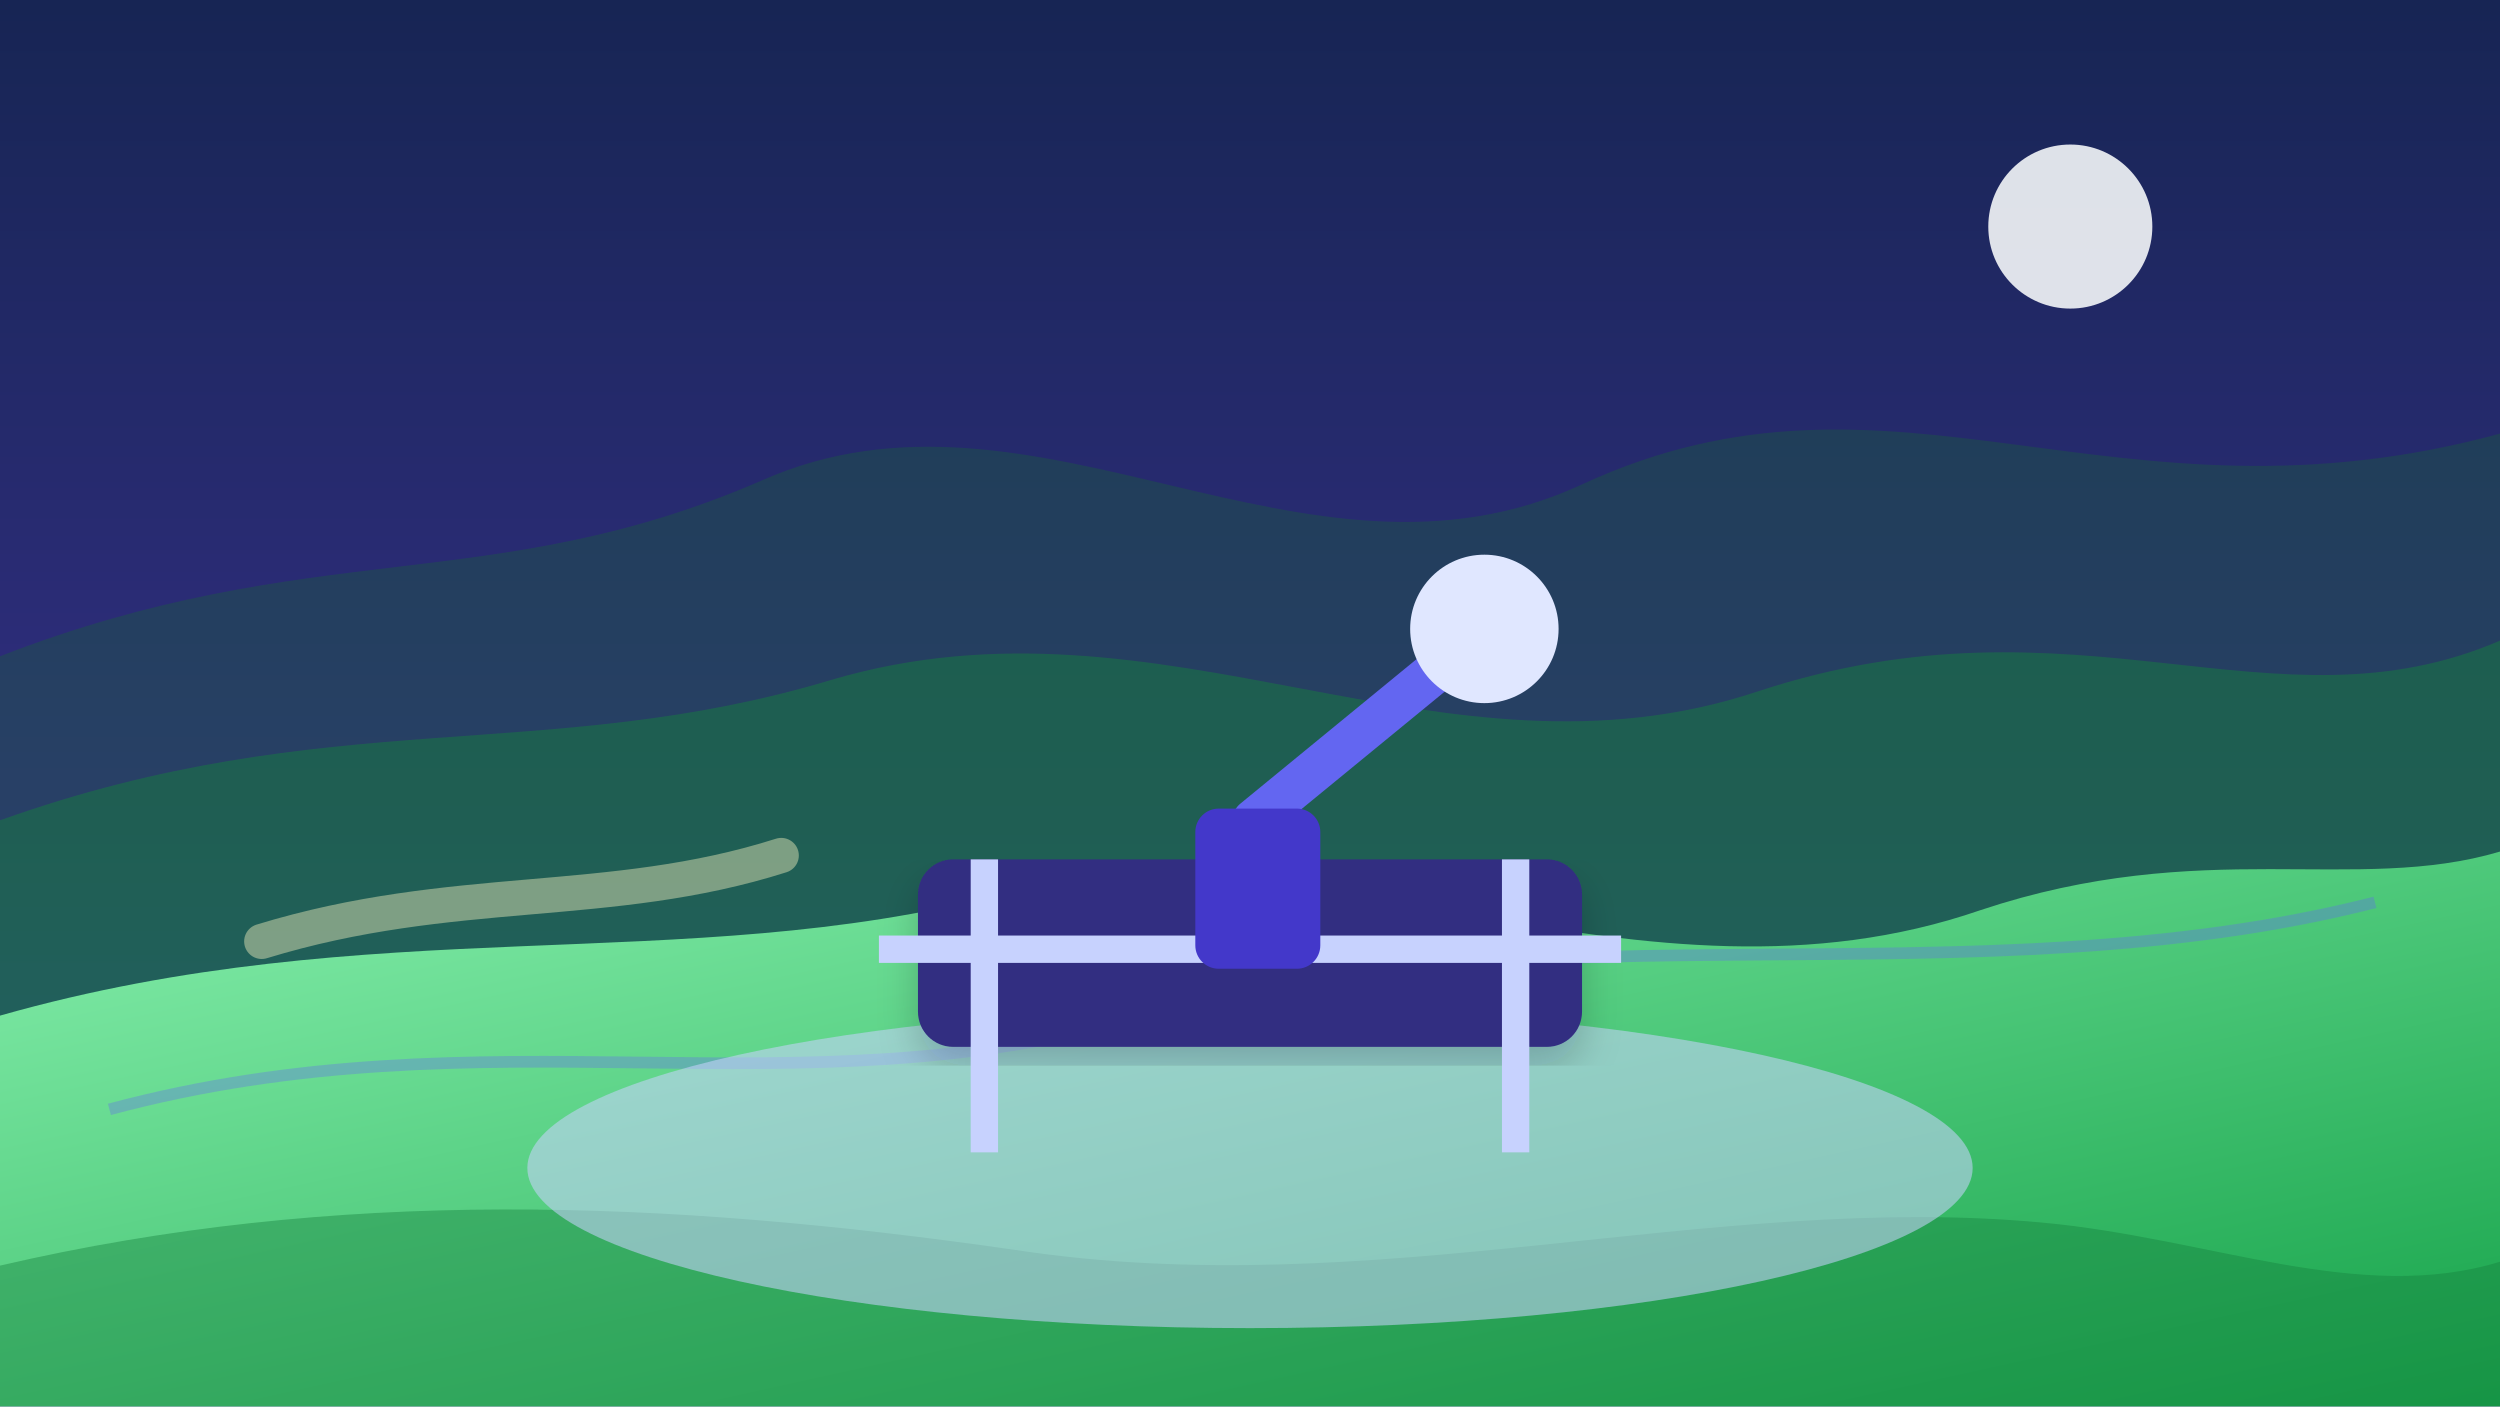
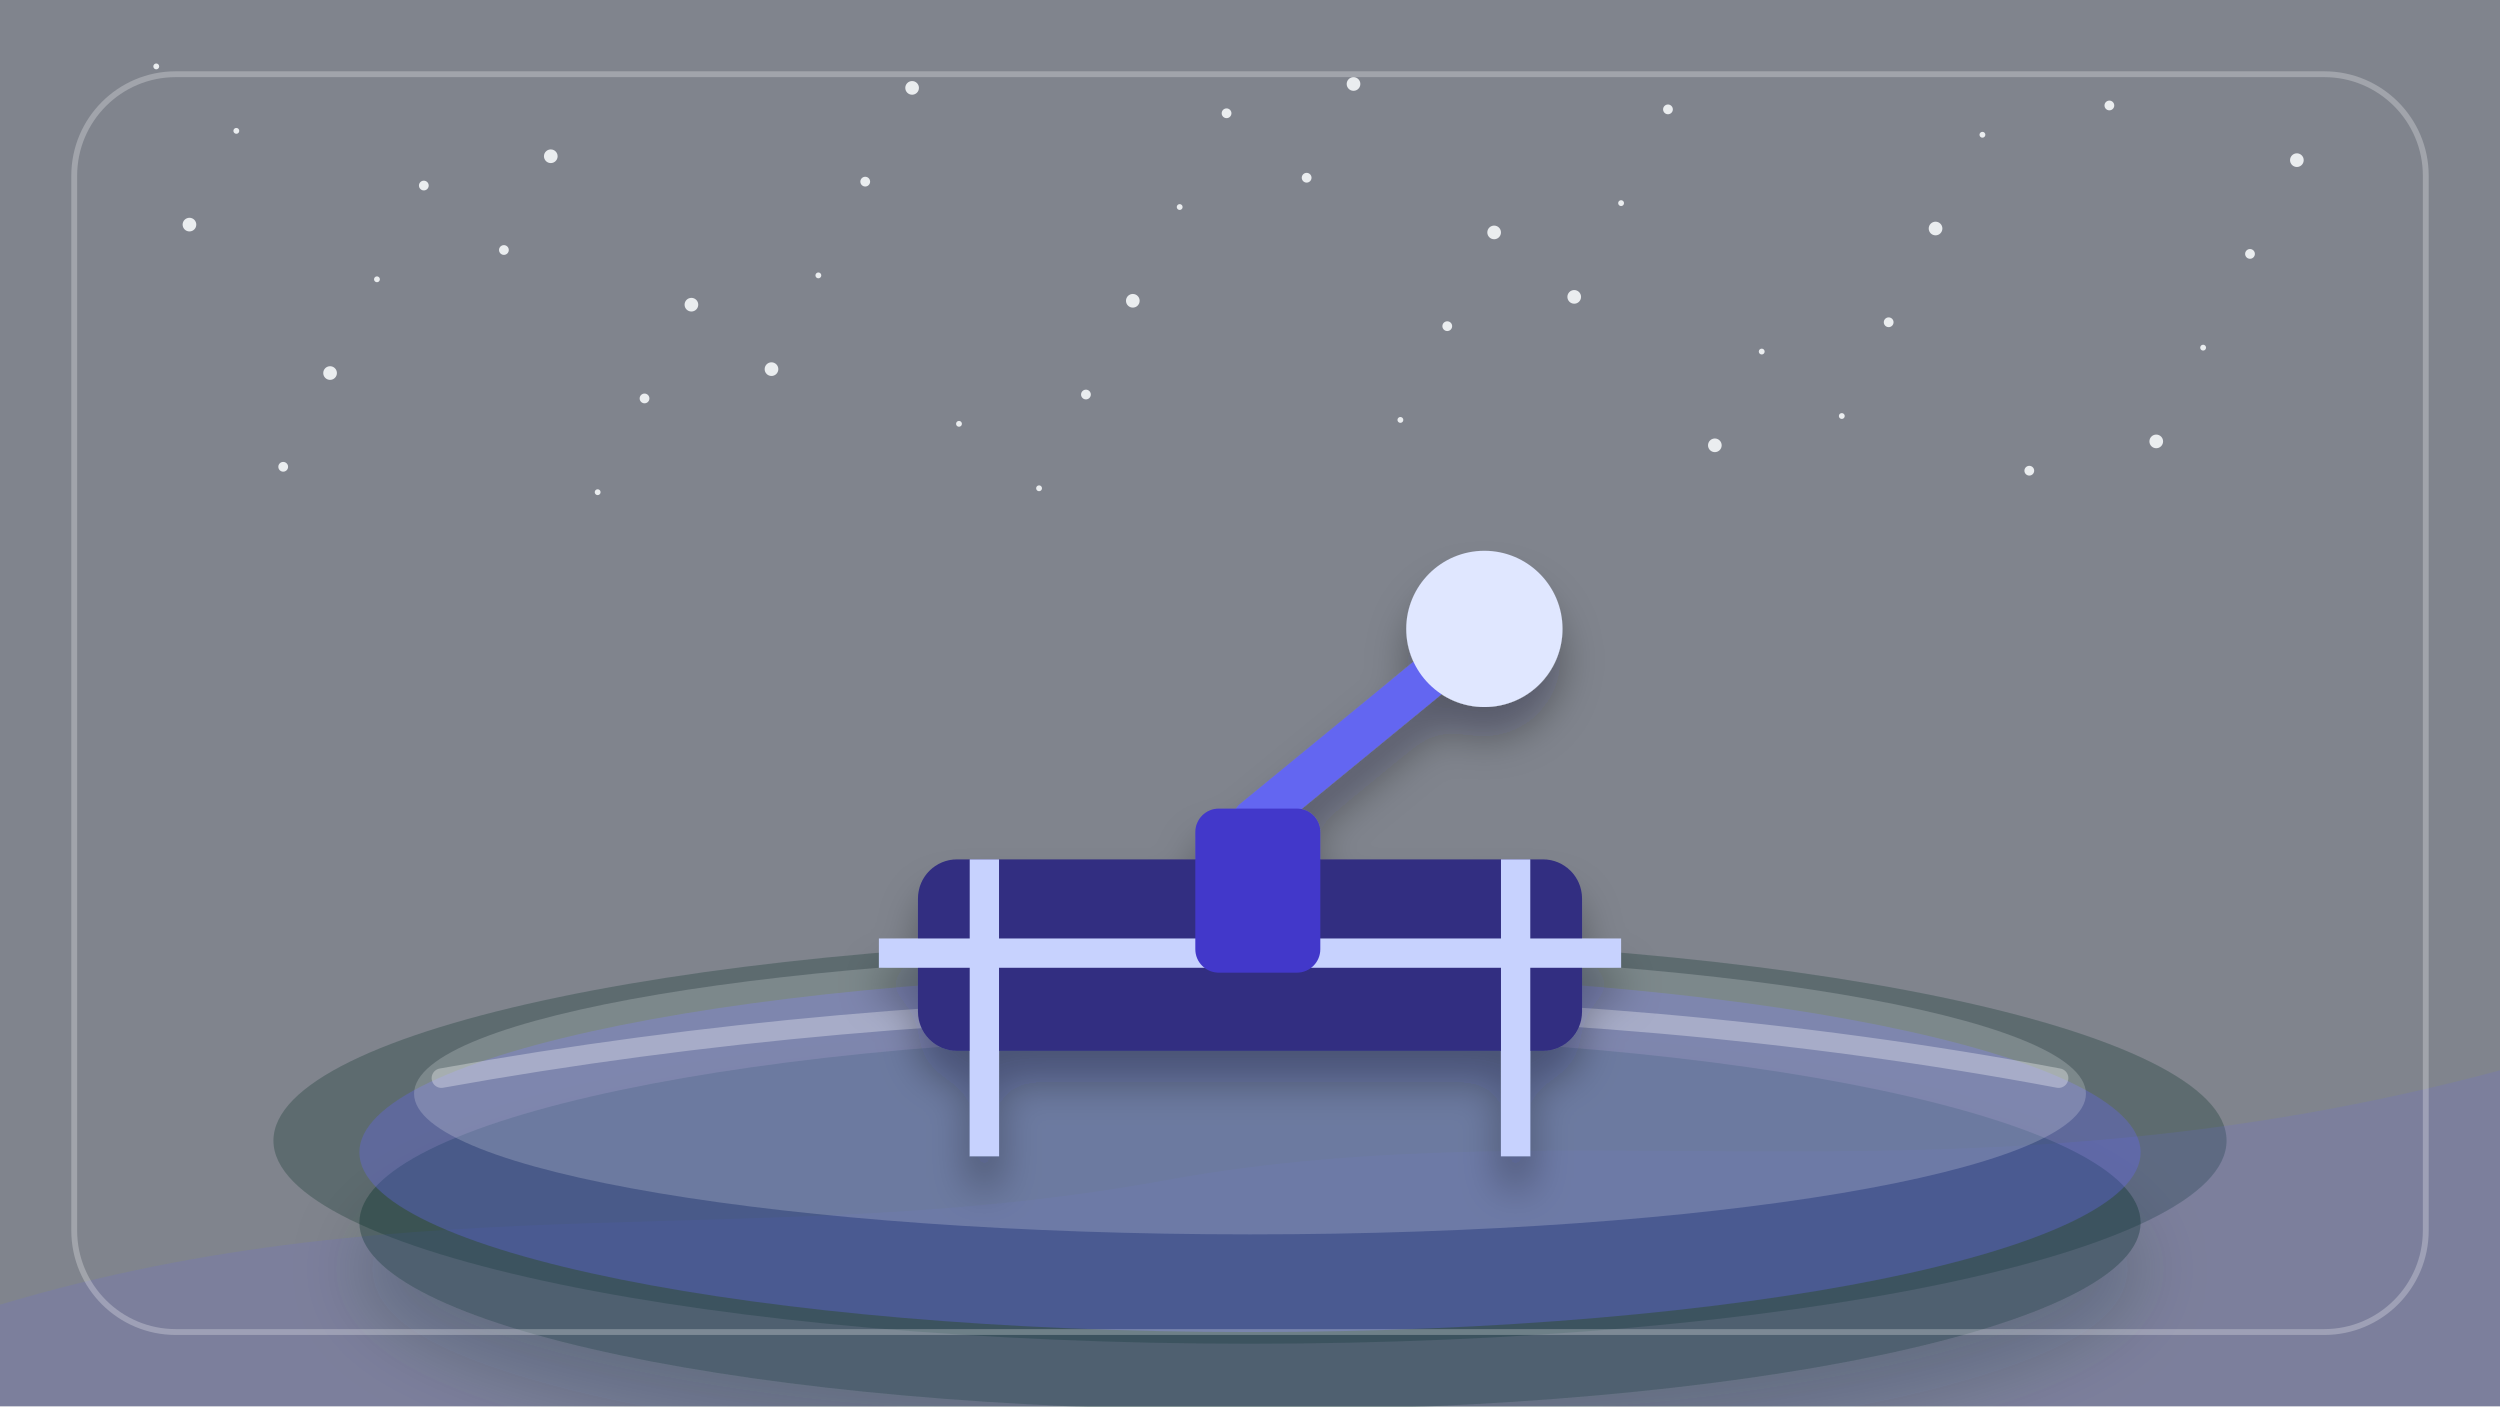
- <svg xmlns="http://www.w3.org/2000/svg" viewBox="0 0 1280 720" role="img" aria-label="skywatch_deck marketplace preview">
+ <svg xmlns="http://www.w3.org/2000/svg" viewBox="0 0 1280 720" role="img" aria-label="skywatch_deck marketplace render">
  <defs>
-     <linearGradient id="sky" x1="0" x2="0" y1="0" y2="1">
-       <stop offset="0%" stop-color="#172554" />
-       <stop offset="58%" stop-color="#312e81" />
-       <stop offset="100%" stop-color="#4338ca" />
+     <linearGradient id="glass" x1="0" x2="1" y1="0" y2="1">
+       <stop offset="0" stop-color="#f8fafc" stop-opacity="0.95" />
+       <stop offset="0.52" stop-color="#6366f1" stop-opacity="0.42" />
+       <stop offset="1" stop-color="#0f172a" stop-opacity="0.18" />
    </linearGradient>
-     <linearGradient id="grass" x1="0" x2="1" y1="0" y2="1">
-       <stop offset="0%" stop-color="#86efac" />
-       <stop offset="100%" stop-color="#16a34a" />
+     <linearGradient id="gold" x1="0" x2="1" y1="0" y2="1">
+       <stop offset="0" stop-color="#fff7ad" />
+       <stop offset="0.48" stop-color="#facc15" />
+       <stop offset="1" stop-color="#a16207" />
    </linearGradient>
-     <filter id="soft" x="-10%" y="-10%" width="120%" height="120%">
-       <feDropShadow dx="0" dy="10" stdDeviation="10" flood-color="#0f172a" flood-opacity="0.2" />
+     <linearGradient id="stone" x1="0" x2="1" y1="0" y2="1">
+       <stop offset="0" stop-color="#f8fafc" />
+       <stop offset="0.5" stop-color="#cbd5e1" />
+       <stop offset="1" stop-color="#64748b" />
+     </linearGradient>
+     <linearGradient id="wood" x1="0" x2="1" y1="0" y2="1">
+       <stop offset="0" stop-color="#f59e0b" />
+       <stop offset="0.5" stop-color="#a16207" />
+       <stop offset="1" stop-color="#451a03" />
+     </linearGradient>
+     <radialGradient id="water" cx="50%" cy="38%" r="64%">
+       <stop offset="0" stop-color="#ecfeff" />
+       <stop offset="0.46" stop-color="#6366f1" />
+       <stop offset="1" stop-color="#0369a1" />
+     </radialGradient>
+     <filter id="shadow" x="-40%" y="-40%" width="180%" height="180%">
+       <feDropShadow dx="0" dy="24" stdDeviation="18" flood-color="#052e16" flood-opacity="0.54" />
    </filter>
-     <filter id="glow" x="-40%" y="-40%" width="180%" height="180%">
-       <feGaussianBlur stdDeviation="6" result="blur" />
+     <filter id="lift" x="-25%" y="-30%" width="150%" height="170%">
+       <feDropShadow dx="0" dy="16" stdDeviation="10" flood-color="#020617" flood-opacity="0.32" />
+     </filter>
+     <filter id="glow" x="-70%" y="-70%" width="240%" height="240%">
+       <feGaussianBlur stdDeviation="10" result="blur" />
      <feMerge>
        <feMergeNode in="blur" />
        <feMergeNode in="SourceGraphic" />
      </feMerge>
    </filter>
  </defs>
-   <rect width="1280" height="720" fill="url(#sky)" />
-   <circle cx="1060" cy="116" r="42" fill="#f8fafc" opacity="0.88" />
-   <path d="M0 336 C160 274 252 306 390 246 C530 184 668 314 810 248 C970 174 1082 276 1280 222 L1280 720 L0 720 Z" fill="#166534" opacity="0.34" />
-   <path d="M0 420 C168 360 280 392 426 348 C596 298 738 408 900 354 C1064 300 1164 378 1280 328 L1280 720 L0 720 Z" fill="#15803d" opacity="0.48" />
-   <path d="M0 520 C190 466 350 500 512 458 C674 418 840 526 1014 466 C1128 428 1206 458 1280 436 L1280 720 L0 720 Z" fill="url(#grass)" />
-   <path d="M0 648 C172 608 340 614 520 640 C704 668 876 610 1046 626 C1132 634 1208 668 1280 646 L1280 720 L0 720 Z" fill="#15803d" opacity="0.42" />
-   <path d="M134 482 C232 452 312 466 400 438" stroke="#fef9c3" stroke-width="18" stroke-linecap="round" opacity="0.42" />
-   <path d="M56 568 C250 516 408 572 586 520 C790 462 1012 514 1216 462" fill="none" stroke="#6366f1" stroke-width="6" opacity="0.32" />
-   <ellipse cx="640" cy="598" rx="370" ry="82" fill="#c7d2fe" opacity="0.56" />
-   <rect x="470" y="440" width="340" height="96" rx="18" fill="#312e81" filter="url(#soft)" />
-   <path d="M504 440 L504 590 M776 440 L776 590 M450 486 L830 486" stroke="#c7d2fe" stroke-width="14" />
-   <path d="M642 420 L742 338" stroke="#6366f1" stroke-width="22" stroke-linecap="round" />
-   <circle cx="760" cy="322" r="38" fill="#e0e7ff" />
-   <rect x="612" y="414" width="64" height="82" rx="12" fill="#4338ca" />
+   <rect width="1280" height="720" fill="#0f172a" opacity="0.5" />
+   <g fill="#f8fafc" opacity="0.88">
+     <circle cx="80" cy="34" r="1.5" />
+     <circle cx="217" cy="95" r="2.5" />
+     <circle cx="354" cy="156" r="3.5" />
+     <circle cx="491" cy="217" r="1.5" />
+     <circle cx="628" cy="58" r="2.5" />
+     <circle cx="765" cy="119" r="3.5" />
+     <circle cx="902" cy="180" r="1.5" />
+     <circle cx="1039" cy="241" r="2.5" />
+     <circle cx="1176" cy="82" r="3.5" />
+     <circle cx="193" cy="143" r="1.5" />
+     <circle cx="330" cy="204" r="2.5" />
+     <circle cx="467" cy="45" r="3.5" />
+     <circle cx="604" cy="106" r="1.5" />
+     <circle cx="741" cy="167" r="2.5" />
+     <circle cx="878" cy="228" r="3.5" />
+     <circle cx="1015" cy="69" r="1.5" />
+     <circle cx="1152" cy="130" r="2.5" />
+     <circle cx="169" cy="191" r="3.5" />
+     <circle cx="306" cy="252" r="1.5" />
+     <circle cx="443" cy="93" r="2.5" />
+     <circle cx="580" cy="154" r="3.5" />
+     <circle cx="717" cy="215" r="1.5" />
+     <circle cx="854" cy="56" r="2.5" />
+     <circle cx="991" cy="117" r="3.5" />
+     <circle cx="1128" cy="178" r="1.5" />
+     <circle cx="145" cy="239" r="2.5" />
+     <circle cx="282" cy="80" r="3.5" />
+     <circle cx="419" cy="141" r="1.5" />
+     <circle cx="556" cy="202" r="2.5" />
+     <circle cx="693" cy="43" r="3.5" />
+     <circle cx="830" cy="104" r="1.5" />
+     <circle cx="967" cy="165" r="2.5" />
+     <circle cx="1104" cy="226" r="3.5" />
+     <circle cx="121" cy="67" r="1.5" />
+     <circle cx="258" cy="128" r="2.5" />
+     <circle cx="395" cy="189" r="3.5" />
+     <circle cx="532" cy="250" r="1.5" />
+     <circle cx="669" cy="91" r="2.5" />
+     <circle cx="806" cy="152" r="3.5" />
+     <circle cx="943" cy="213" r="1.5" />
+     <circle cx="1080" cy="54" r="2.5" />
+     <circle cx="97" cy="115" r="3.5" />
+   </g>
+   <ellipse cx="640" cy="584" rx="500" ry="104" fill="#022c22" opacity="0.28" />
+   <path d="M0 668 C214 604 392 642 598 604 C808 566 1004 622 1280 548 L1280 720 L0 720 Z" fill="#6366f1" opacity="0.15" />
+   <ellipse cx="640" cy="626" rx="456" ry="96" fill="#022c22" opacity="0.36" filter="url(#shadow)" />
+   <ellipse cx="640" cy="590" rx="456" ry="92" fill="#6366f1" opacity="0.34" />
+   <ellipse cx="640" cy="560" rx="428" ry="72" fill="#f8fafc" opacity="0.2" />
+   <path d="M226 552 C492 504 788 502 1054 552" fill="none" stroke="#ffffff" stroke-width="10" opacity="0.32" stroke-linecap="round" />
+   <g filter="url(#lift)">
+     <rect x="470" y="440" width="340" height="98" rx="20" fill="#312e81" />
+     <path d="M504 440 L504 592 M776 440 L776 592 M450 488 L830 488" stroke="#c7d2fe" stroke-width="15" />
+     <path d="M642 420 L742 338" stroke="#6366f1" stroke-width="22" stroke-linecap="round" />
+     <circle cx="760" cy="322" r="40" fill="#e0e7ff" />
+     <rect x="612" y="414" width="64" height="84" rx="12" fill="#4338ca" />
+   </g>
+   <rect x="38" y="38" width="1204" height="644" rx="52" fill="none" stroke="#ffffff" stroke-opacity="0.26" stroke-width="3" />
</svg>
